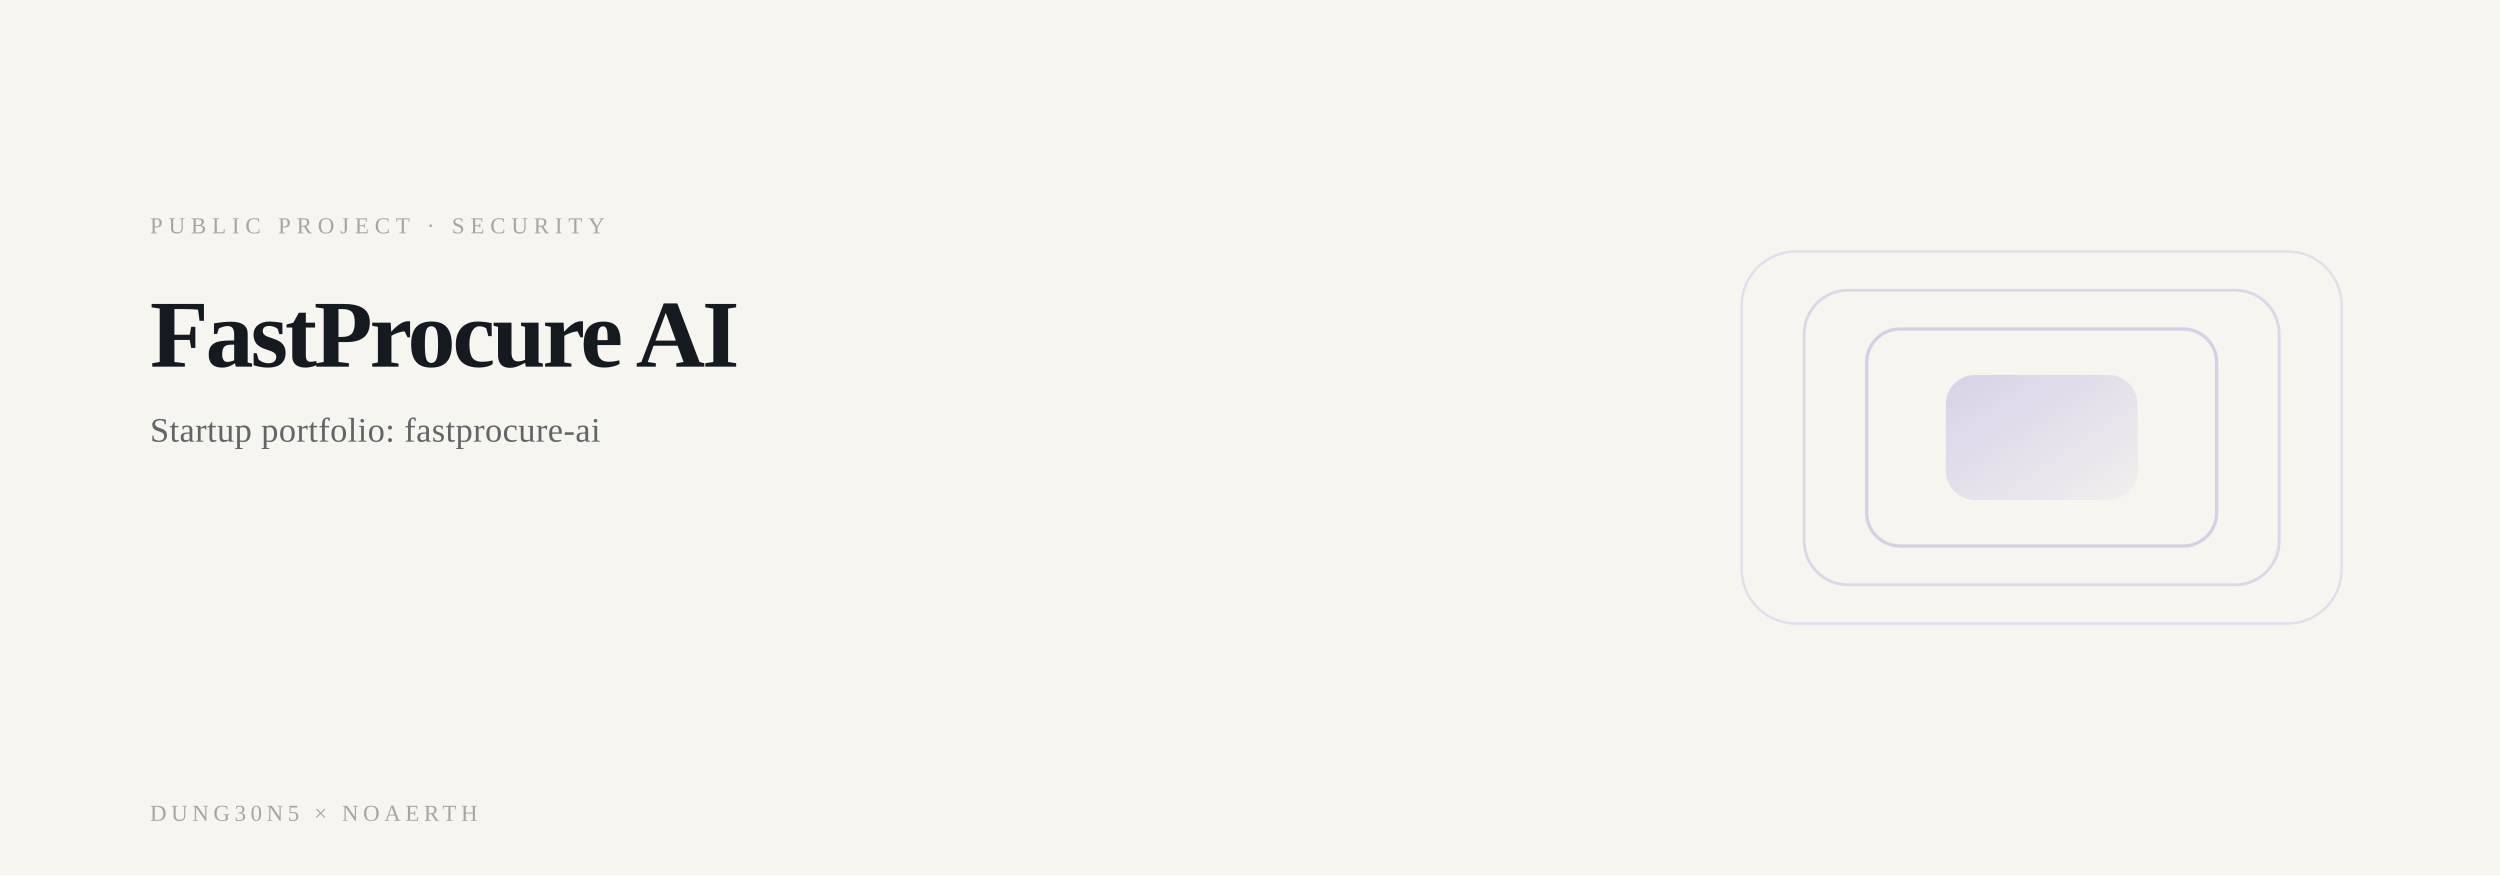
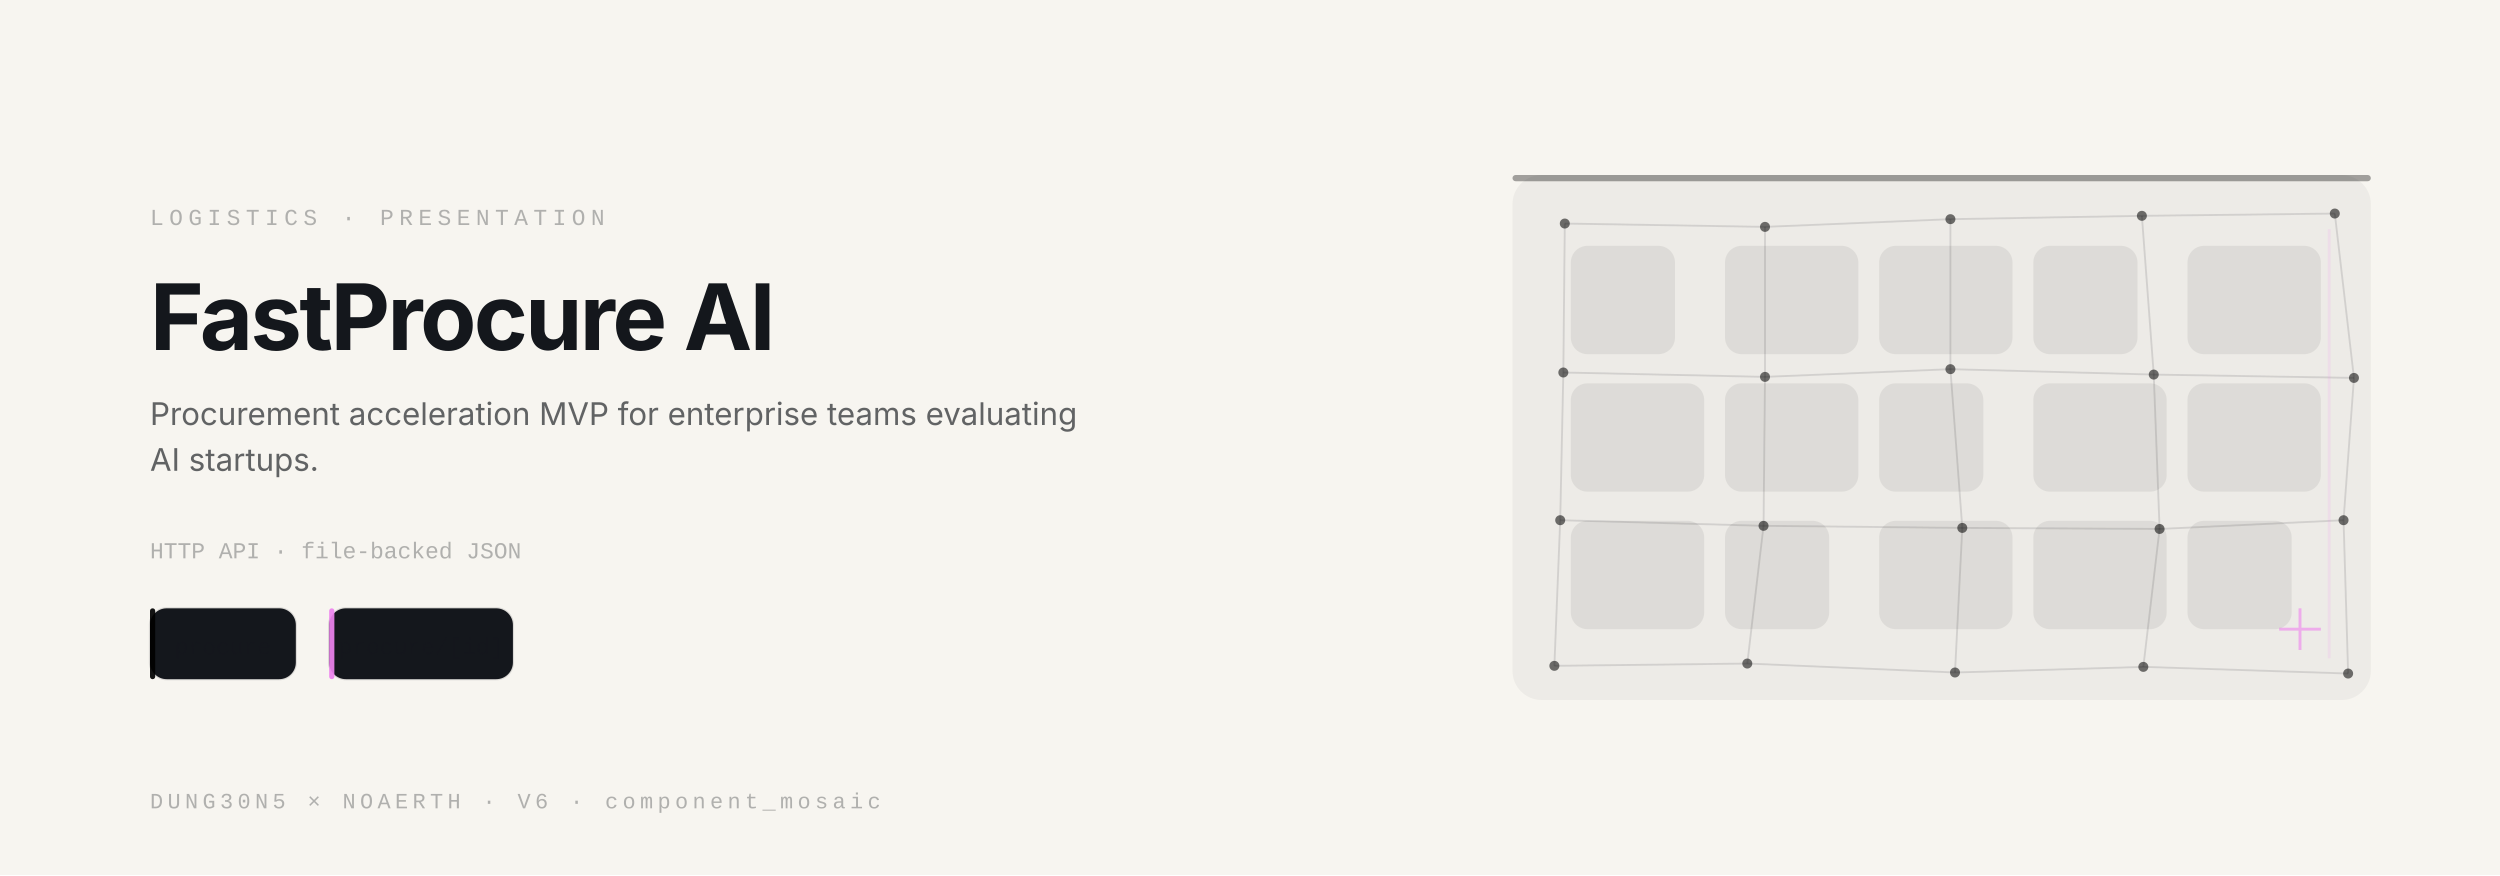
- <svg xmlns="http://www.w3.org/2000/svg" viewBox="0 0 1200 420" width="1200" height="420" role="img" aria-label="FastProcure AI: gated channels passing through a sealed boundary. Motion depicts records cross a trust boundary, get validated, and are held or rejected.">
-   <defs>
-     <linearGradient id="hero-fastprocure-ai-light-a" x1="0" y1="0" x2="1" y2="1">
-       <stop offset="0" stop-color="#9d8bd6" stop-opacity="0.85" />
-       <stop offset="1" stop-color="#9d8bd6" stop-opacity="0.15" />
-     </linearGradient>
-   </defs>
+ <svg xmlns="http://www.w3.org/2000/svg" viewBox="0 0 1200 420" width="1200" height="420" role="img" aria-label="FastProcure AI: records cross a trust boundary, get validated, and are held or rejected">
  <rect width="1200" height="420" fill="#f7f5f0" />
-   <rect x="896" y="157.92" width="168" height="104.16" rx="16" fill="none" stroke="#9d8bd6" stroke-width="1.60" opacity="0.36" />
-   <rect x="866" y="139.32" width="228" height="141.36" rx="21" fill="none" stroke="#9d8bd6" stroke-width="1.38" opacity="0.29" />
-   <rect x="836" y="120.72" width="288" height="178.56" rx="26" fill="none" stroke="#9d8bd6" stroke-width="1.16" opacity="0.23" />
-   <rect x="934" y="180" width="92" height="60" rx="14" fill="url(#hero-fastprocure-ai-light-a)" opacity="0.40" />
-   <text x="72" y="112" fill="#141a205c" font-size="11" letter-spacing="2.8">PUBLIC PROJECT · SECURITY</text>
-   <text x="72" y="176" fill="#141a20" font-size="46" font-weight="660" letter-spacing="-1.4">FastProcure AI</text>
-   <text x="72" y="212" fill="#141a20a8" font-size="16.5" letter-spacing="0.2">Startup portfolio: fastprocure-ai</text>
-   <rect x="72" y="266" width="106" height="40" rx="9" fill="#141a20" fill-opacity="0.05" stroke="#f4efe424" stroke-width="1.1" opacity="0">
-     <animate attributeName="opacity" from="0" to="1" dur="0.5s" begin="0.50s" fill="freeze" />
-   </rect>
-   <rect x="72" y="266" width="2.5" height="40" rx="1.2" fill="#9d8bd6" opacity="0">
-     <animate attributeName="opacity" from="0" to="0.9" dur="0.5s" begin="0.50s" fill="freeze" />
-   </rect>
-   <text x="125" y="291" fill="#141a20" font-size="11.5" text-anchor="middle" font-family="ui-monospace,SFMono-Regular,Menlo,monospace" opacity="0">request<animate attributeName="opacity" from="0" to="1" dur="0.5s" begin="0.65s" fill="freeze" />
-   </text>
-   <rect x="194" y="266" width="106" height="40" rx="9" fill="#141a20" fill-opacity="0.05" stroke="#f4efe424" stroke-width="1.1" opacity="0">
-     <animate attributeName="opacity" from="0" to="1" dur="0.5s" begin="1.00s" fill="freeze" />
-   </rect>
-   <rect x="194" y="266" width="2.5" height="40" rx="1.2" fill="#9d8bd6" opacity="0">
-     <animate attributeName="opacity" from="0" to="0.9" dur="0.5s" begin="1.00s" fill="freeze" />
-   </rect>
-   <text x="247" y="291" fill="#141a20" font-size="11.5" text-anchor="middle" font-family="ui-monospace,SFMono-Regular,Menlo,monospace" opacity="0">authenticate<animate attributeName="opacity" from="0" to="1" dur="0.5s" begin="1.15s" fill="freeze" />
-   </text>
-   <rect x="316" y="266" width="106" height="40" rx="9" fill="#141a20" fill-opacity="0.05" stroke="#f4efe424" stroke-width="1.1" opacity="0">
-     <animate attributeName="opacity" from="0" to="1" dur="0.5s" begin="1.50s" fill="freeze" />
-   </rect>
-   <rect x="316" y="266" width="2.5" height="40" rx="1.2" fill="#9d8bd6" opacity="0">
-     <animate attributeName="opacity" from="0" to="0.9" dur="0.5s" begin="1.50s" fill="freeze" />
-   </rect>
-   <text x="369" y="291" fill="#141a20" font-size="11.5" text-anchor="middle" font-family="ui-monospace,SFMono-Regular,Menlo,monospace" opacity="0">authorise<animate attributeName="opacity" from="0" to="1" dur="0.5s" begin="1.65s" fill="freeze" />
-   </text>
-   <rect x="438" y="266" width="106" height="40" rx="9" fill="#141a20" fill-opacity="0.05" stroke="#f4efe424" stroke-width="1.1" opacity="0">
-     <animate attributeName="opacity" from="0" to="1" dur="0.5s" begin="2.00s" fill="freeze" />
-   </rect>
-   <rect x="438" y="266" width="2.5" height="40" rx="1.2" fill="#e7c27a" opacity="0">
-     <animate attributeName="opacity" from="0" to="0.9" dur="0.5s" begin="2.00s" fill="freeze" />
-   </rect>
-   <text x="491" y="291" fill="#141a20" font-size="11.5" text-anchor="middle" font-family="ui-monospace,SFMono-Regular,Menlo,monospace" opacity="0">record<animate attributeName="opacity" from="0" to="1" dur="0.5s" begin="2.15s" fill="freeze" />
-   </text>
-   <rect x="560" y="266" width="106" height="40" rx="9" fill="#141a20" fill-opacity="0.05" stroke="#f4efe424" stroke-width="1.1" opacity="0">
-     <animate attributeName="opacity" from="0" to="1" dur="0.5s" begin="2.50s" fill="freeze" />
-   </rect>
-   <rect x="560" y="266" width="2.5" height="40" rx="1.2" fill="#e0796b" opacity="0">
-     <animate attributeName="opacity" from="0" to="0.9" dur="0.5s" begin="2.50s" fill="freeze" />
-   </rect>
-   <text x="613" y="291" fill="#141a20" font-size="11.5" text-anchor="middle" font-family="ui-monospace,SFMono-Regular,Menlo,monospace" opacity="0">reject<animate attributeName="opacity" from="0" to="1" dur="0.5s" begin="2.65s" fill="freeze" />
-   </text>
-   <text x="72" y="394" fill="#141a205c" font-size="11" letter-spacing="2.2">DUNG30N5 × NOAERTH</text>
+   <text x="72" y="108" font-family="ui-monospace, SFMono-Regular, Menlo, Monaco, Consolas, 'Liberation Mono', monospace" font-size="11" letter-spacing="2.6" fill="#14171c4f">LOGISTICS · PRESENTATION</text>
+   <text x="72" y="168" font-family="-apple-system, BlinkMacSystemFont, 'Segoe UI', Inter, Helvetica, Arial, sans-serif" font-size="44" font-weight="660" letter-spacing="-1.2" fill="#14171c">FastProcure AI</text>
+   <text x="72" y="204" font-family="-apple-system, BlinkMacSystemFont, 'Segoe UI', Inter, Helvetica, Arial, sans-serif" font-size="15" fill="#14171ca8">Procurement acceleration MVP for enterprise teams evaluating</text>
+   <text x="72" y="226" font-family="-apple-system, BlinkMacSystemFont, 'Segoe UI', Inter, Helvetica, Arial, sans-serif" font-size="15" fill="#14171ca8">AI startups.</text>
+   <text x="72" y="268" font-family="ui-monospace, SFMono-Regular, Menlo, Monaco, Consolas, 'Liberation Mono', monospace" font-size="11" fill="#14171c4f">HTTP API · file-backed JSON</text>
+   <rect x="72.0" y="292.0" width="70.0" height="34.0" rx="8" fill="#14171c" stroke="#14171c1f" stroke-width="1.1" />
+   <rect x="72.0" y="292.0" width="2.5" height="34.0" rx="1.2" fill="mint" opacity="0.92" />
+   <text x="107.0" y="314" font-family="ui-monospace, SFMono-Regular, Menlo, Monaco, Consolas, 'Liberation Mono', monospace" font-size="11" fill="#14171c" fill-opacity="0.82" text-anchor="middle">procure</text>
+   <rect x="158.0" y="292.0" width="88.2" height="34.0" rx="8" fill="#14171c" stroke="#14171c1f" stroke-width="1.1" />
+   <rect x="158.0" y="292.0" width="2.5" height="34.0" rx="1.2" fill="violet" opacity="0.92" />
+   <text x="202.1" y="314" font-family="ui-monospace, SFMono-Regular, Menlo, Monaco, Consolas, 'Liberation Mono', monospace" font-size="11" fill="#14171c" fill-opacity="0.82" text-anchor="middle">procure/[id]</text>
+   <rect x="726.0" y="84.0" width="412.0" height="252.0" rx="14" fill="mint" fill-opacity="0.04" />
+   <rect x="729.0" y="87.0" width="406.0" height="246.0" rx="12" fill="none" stroke="mint" stroke-width="1" stroke-opacity="0.18" />
+   <line x1="751.1" y1="107.3" x2="847.2" y2="108.9" stroke="#14171c1f" stroke-width="0.9" />
+   <line x1="751.1" y1="107.3" x2="750.4" y2="178.8" stroke="#14171c1f" stroke-width="0.9" />
+   <line x1="847.2" y1="108.9" x2="936.2" y2="105.2" stroke="#14171c1f" stroke-width="0.9" />
+   <line x1="847.2" y1="108.9" x2="847.2" y2="180.9" stroke="#14171c1f" stroke-width="0.9" />
+   <line x1="936.2" y1="105.2" x2="1028.1" y2="103.6" stroke="#14171c1f" stroke-width="0.9" />
+   <line x1="936.2" y1="105.2" x2="936.2" y2="177.2" stroke="#14171c1f" stroke-width="0.9" />
+   <line x1="1028.1" y1="103.6" x2="1120.7" y2="102.5" stroke="#14171c1f" stroke-width="0.9" />
+   <line x1="1028.1" y1="103.6" x2="1033.8" y2="179.8" stroke="#14171c1f" stroke-width="0.9" />
+   <line x1="1120.7" y1="102.5" x2="1129.9" y2="181.4" stroke="#14171c1f" stroke-width="0.9" />
+   <line x1="750.4" y1="178.8" x2="847.2" y2="180.9" stroke="#14171c1f" stroke-width="0.9" />
+   <line x1="750.4" y1="178.8" x2="748.9" y2="249.7" stroke="#14171c1f" stroke-width="0.9" />
+   <line x1="847.2" y1="180.9" x2="936.2" y2="177.2" stroke="#14171c1f" stroke-width="0.9" />
+   <line x1="847.2" y1="180.9" x2="846.5" y2="252.4" stroke="#14171c1f" stroke-width="0.9" />
+   <line x1="936.2" y1="177.2" x2="1033.8" y2="179.8" stroke="#14171c1f" stroke-width="0.9" />
+   <line x1="936.2" y1="177.2" x2="941.9" y2="253.4" stroke="#14171c1f" stroke-width="0.9" />
+   <line x1="1033.8" y1="179.8" x2="1129.9" y2="181.4" stroke="#14171c1f" stroke-width="0.9" />
+   <line x1="1033.8" y1="179.8" x2="1036.6" y2="253.9" stroke="#14171c1f" stroke-width="0.9" />
+   <line x1="1129.9" y1="181.4" x2="1124.9" y2="249.7" stroke="#14171c1f" stroke-width="0.9" />
+   <line x1="748.9" y1="249.7" x2="846.5" y2="252.4" stroke="#14171c1f" stroke-width="0.9" />
+   <line x1="748.9" y1="249.7" x2="746.1" y2="319.6" stroke="#14171c1f" stroke-width="0.9" />
+   <line x1="846.5" y1="252.4" x2="941.9" y2="253.4" stroke="#14171c1f" stroke-width="0.9" />
+   <line x1="846.5" y1="252.4" x2="838.7" y2="318.5" stroke="#14171c1f" stroke-width="0.9" />
+   <line x1="941.9" y1="253.4" x2="1036.6" y2="253.9" stroke="#14171c1f" stroke-width="0.9" />
+   <line x1="941.9" y1="253.4" x2="938.4" y2="322.8" stroke="#14171c1f" stroke-width="0.9" />
+   <line x1="1036.6" y1="253.9" x2="1124.9" y2="249.7" stroke="#14171c1f" stroke-width="0.9" />
+   <line x1="1036.6" y1="253.9" x2="1028.8" y2="320.1" stroke="#14171c1f" stroke-width="0.9" />
+   <line x1="1124.9" y1="249.7" x2="1127.1" y2="323.3" stroke="#14171c1f" stroke-width="0.9" />
+   <line x1="746.1" y1="319.6" x2="838.7" y2="318.5" stroke="#14171c1f" stroke-width="0.9" />
+   <line x1="838.7" y1="318.5" x2="938.4" y2="322.8" stroke="#14171c1f" stroke-width="0.9" />
+   <line x1="938.4" y1="322.8" x2="1028.8" y2="320.1" stroke="#14171c1f" stroke-width="0.9" />
+   <line x1="1028.8" y1="320.1" x2="1127.1" y2="323.3" stroke="#14171c1f" stroke-width="0.9" />
+   <circle cx="751.1" cy="107.3" r="2.4" fill="mint" opacity="0.55" />
+   <circle cx="847.2" cy="108.9" r="2.4" fill="mint" opacity="0.55" />
+   <circle cx="936.2" cy="105.2" r="2.4" fill="mint" opacity="0.55" />
+   <circle cx="1028.1" cy="103.6" r="2.4" fill="mint" opacity="0.55" />
+   <circle cx="1120.7" cy="102.5" r="2.4" fill="mint" opacity="0.55" />
+   <circle cx="750.4" cy="178.8" r="2.4" fill="mint" opacity="0.55" />
+   <circle cx="847.2" cy="180.9" r="2.4" fill="mint" opacity="0.55" />
+   <circle cx="936.2" cy="177.2" r="2.4" fill="mint" opacity="0.55" />
+   <circle cx="1033.8" cy="179.8" r="2.4" fill="mint" opacity="0.55" />
+   <circle cx="1129.9" cy="181.4" r="2.4" fill="mint" opacity="0.55" />
+   <circle cx="748.9" cy="249.7" r="2.4" fill="mint" opacity="0.55" />
+   <circle cx="846.5" cy="252.4" r="2.4" fill="mint" opacity="0.55" />
+   <circle cx="941.9" cy="253.4" r="2.4" fill="mint" opacity="0.55" />
+   <circle cx="1036.6" cy="253.9" r="2.4" fill="mint" opacity="0.55" />
+   <circle cx="1124.9" cy="249.7" r="2.4" fill="mint" opacity="0.55" />
+   <circle cx="746.1" cy="319.6" r="2.4" fill="mint" opacity="0.55" />
+   <circle cx="838.7" cy="318.5" r="2.4" fill="mint" opacity="0.55" />
+   <circle cx="938.4" cy="322.8" r="2.4" fill="mint" opacity="0.55" />
+   <circle cx="1028.8" cy="320.1" r="2.4" fill="mint" opacity="0.55" />
+   <circle cx="1127.1" cy="323.3" r="2.4" fill="mint" opacity="0.55" />
+   <rect x="726.0" y="84.0" width="412.0" height="3" rx="1.5" fill="mint" opacity="0.35" />
+   <path d="M1094.0 302.0 h20 M1104.0 292.0 v20" stroke="violet" stroke-width="1.4" opacity="0.6" />
+   <rect x="754" y="118" width="50" height="52" rx="8" fill="mint" fill-opacity="0.08" stroke="mint" stroke-width="1" stroke-opacity="0.4" opacity="0.85" />
+   <rect x="828" y="118" width="64" height="52" rx="8" fill="mint" fill-opacity="0.08" stroke="mint" stroke-width="1" stroke-opacity="0.4" opacity="0.85" />
+   <rect x="902" y="118" width="64" height="52" rx="8" fill="mint" fill-opacity="0.08" stroke="mint" stroke-width="1" stroke-opacity="0.4" opacity="0.85" />
+   <rect x="976" y="118" width="50" height="52" rx="8" fill="mint" fill-opacity="0.08" stroke="mint" stroke-width="1" stroke-opacity="0.4" opacity="0.85" />
+   <rect x="1050" y="118" width="64" height="52" rx="8" fill="mint" fill-opacity="0.08" stroke="mint" stroke-width="1" stroke-opacity="0.4" opacity="0.85" />
+   <rect x="754" y="184" width="64" height="52" rx="8" fill="mint" fill-opacity="0.08" stroke="mint" stroke-width="1" stroke-opacity="0.4" opacity="0.85" />
+   <rect x="828" y="184" width="64" height="52" rx="8" fill="mint" fill-opacity="0.08" stroke="mint" stroke-width="1" stroke-opacity="0.4" opacity="0.85" />
+   <rect x="902" y="184" width="50" height="52" rx="8" fill="mint" fill-opacity="0.08" stroke="mint" stroke-width="1" stroke-opacity="0.4" opacity="0.85" />
+   <rect x="976" y="184" width="64" height="52" rx="8" fill="mint" fill-opacity="0.08" stroke="mint" stroke-width="1" stroke-opacity="0.4" opacity="0.85" />
+   <rect x="1050" y="184" width="64" height="52" rx="8" fill="mint" fill-opacity="0.08" stroke="mint" stroke-width="1" stroke-opacity="0.4" opacity="0.85" />
+   <rect x="754" y="250" width="64" height="52" rx="8" fill="mint" fill-opacity="0.08" stroke="mint" stroke-width="1" stroke-opacity="0.4" opacity="0.85" />
+   <rect x="828" y="250" width="50" height="52" rx="8" fill="mint" fill-opacity="0.08" stroke="mint" stroke-width="1" stroke-opacity="0.4" opacity="0.85" />
+   <rect x="902" y="250" width="64" height="52" rx="8" fill="mint" fill-opacity="0.08" stroke="mint" stroke-width="1" stroke-opacity="0.4" opacity="0.85" />
+   <rect x="976" y="250" width="64" height="52" rx="8" fill="mint" fill-opacity="0.08" stroke="mint" stroke-width="1" stroke-opacity="0.4" opacity="0.85" />
+   <rect x="1050" y="250" width="50" height="52" rx="8" fill="mint" fill-opacity="0.08" stroke="mint" stroke-width="1" stroke-opacity="0.4" opacity="0.85" />
+   <line x1="1118" y1="110" x2="1118" y2="316" stroke="violet" stroke-width="1.4" opacity="0.14" />
+   <text x="72" y="388" font-family="ui-monospace, SFMono-Regular, Menlo, Monaco, Consolas, 'Liberation Mono', monospace" font-size="10.5" letter-spacing="2.1" fill="#14171c4f">DUNG30N5 × NOAERTH · V6 · component_mosaic</text>
</svg>
